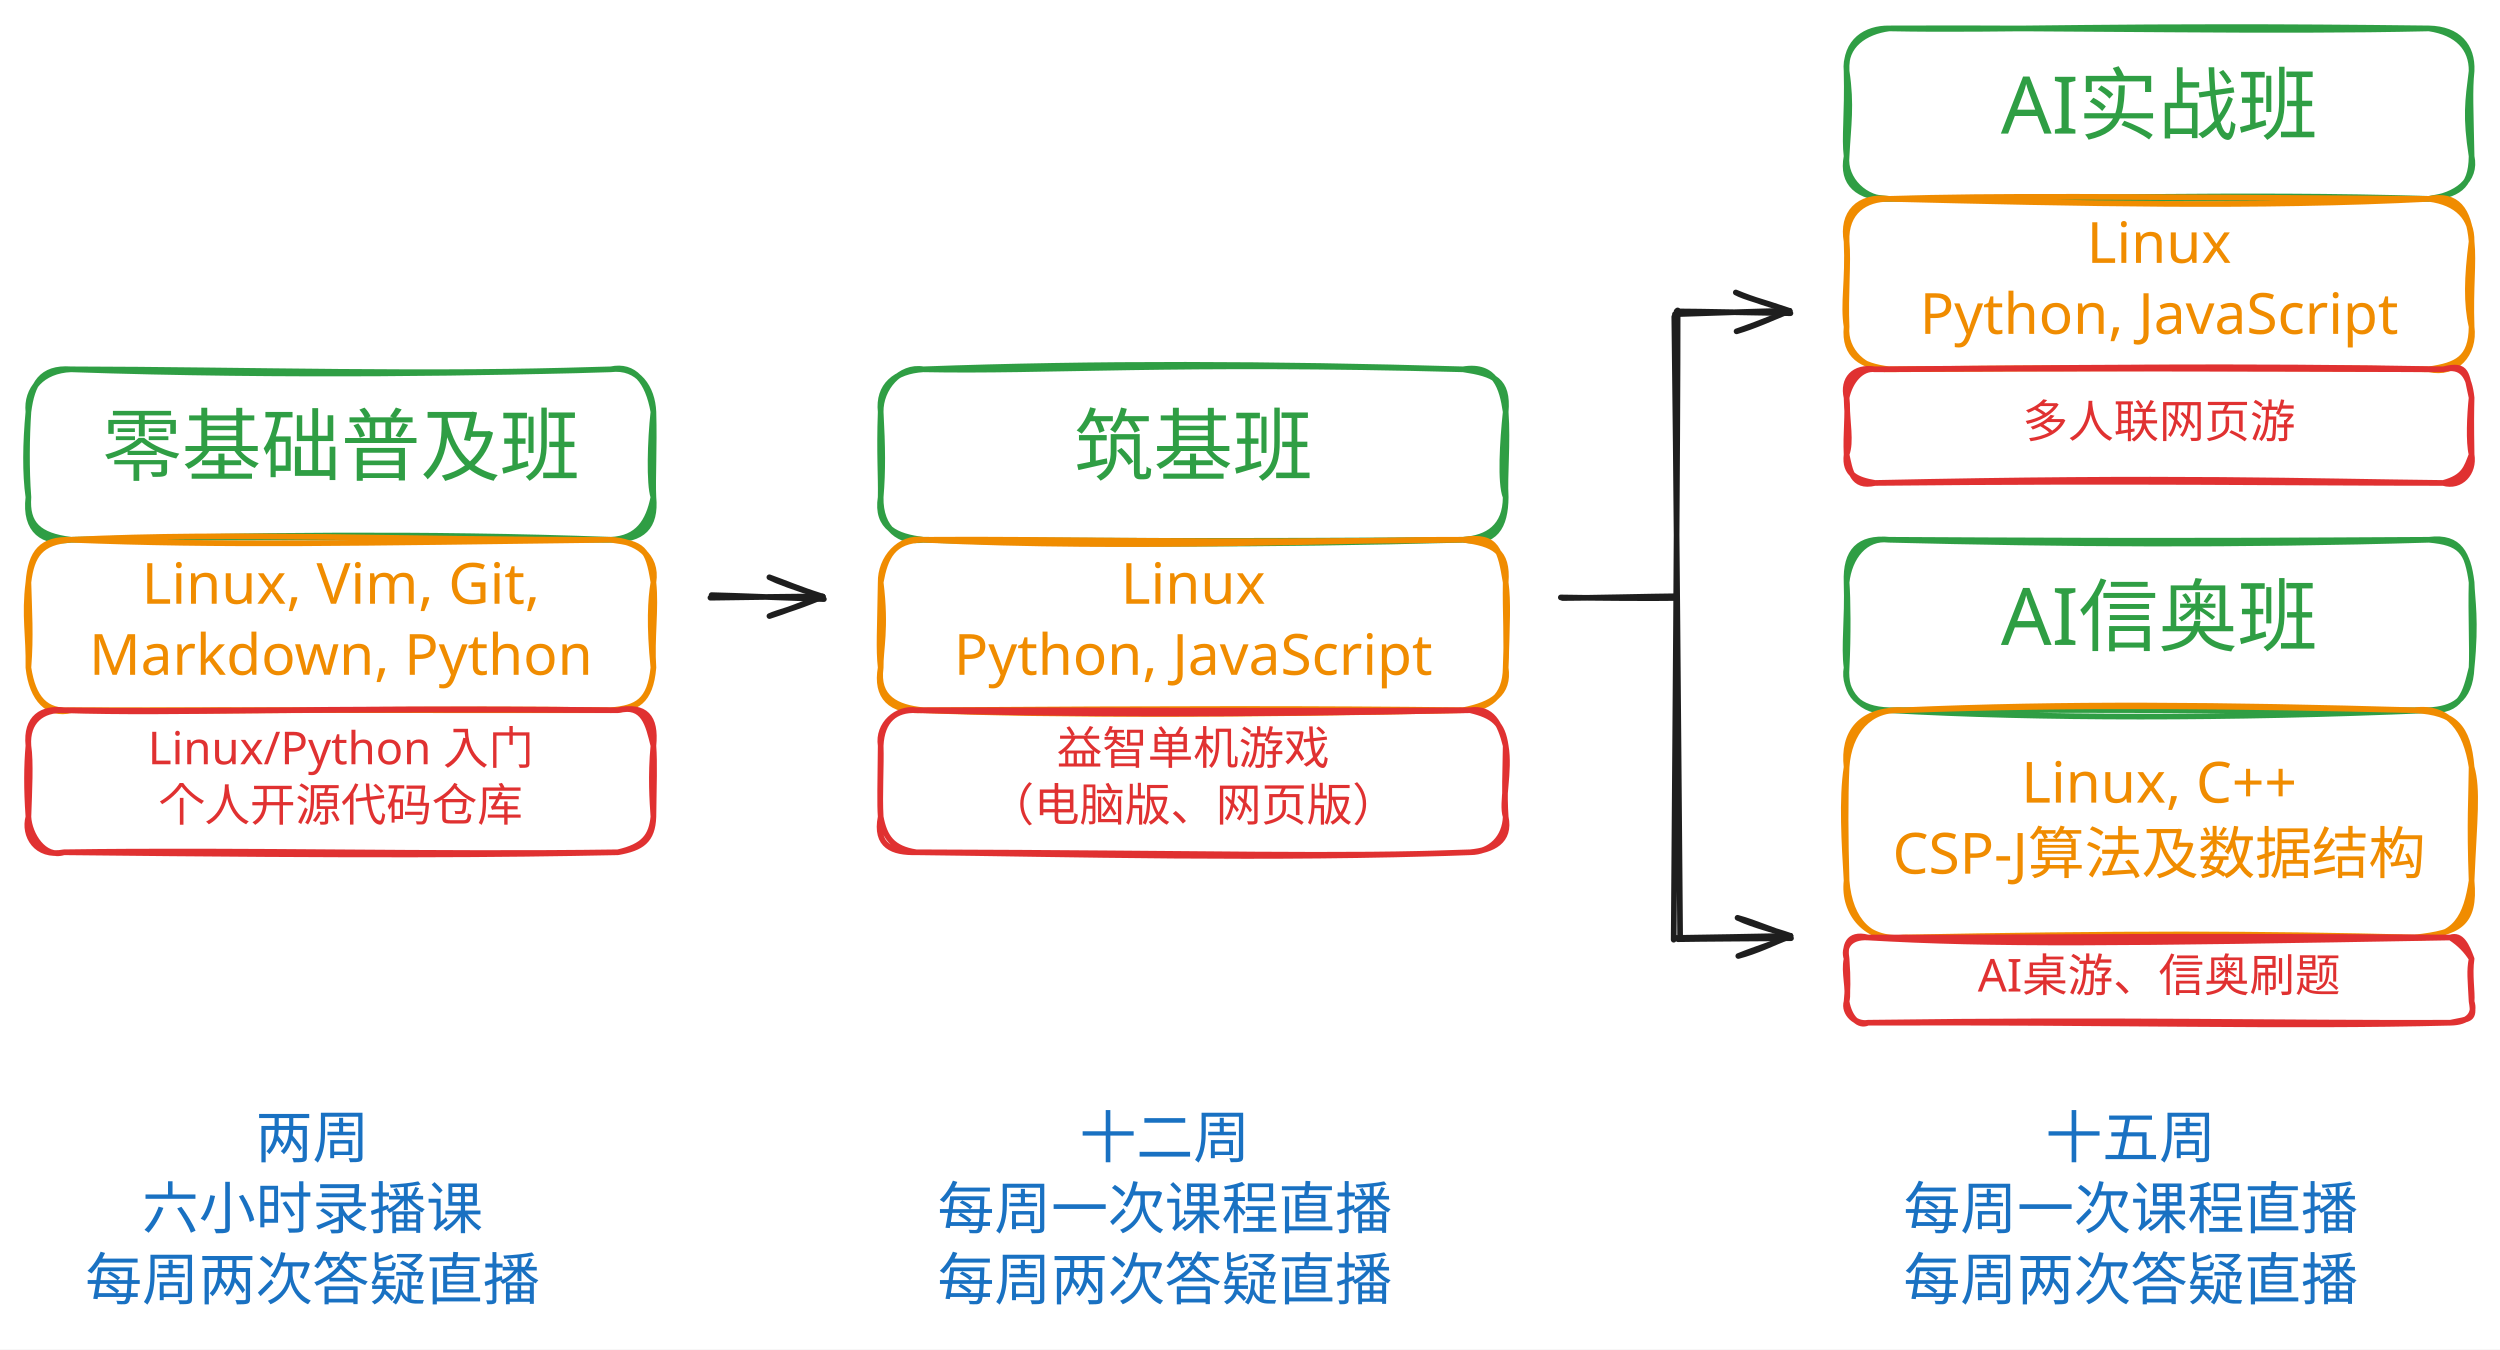
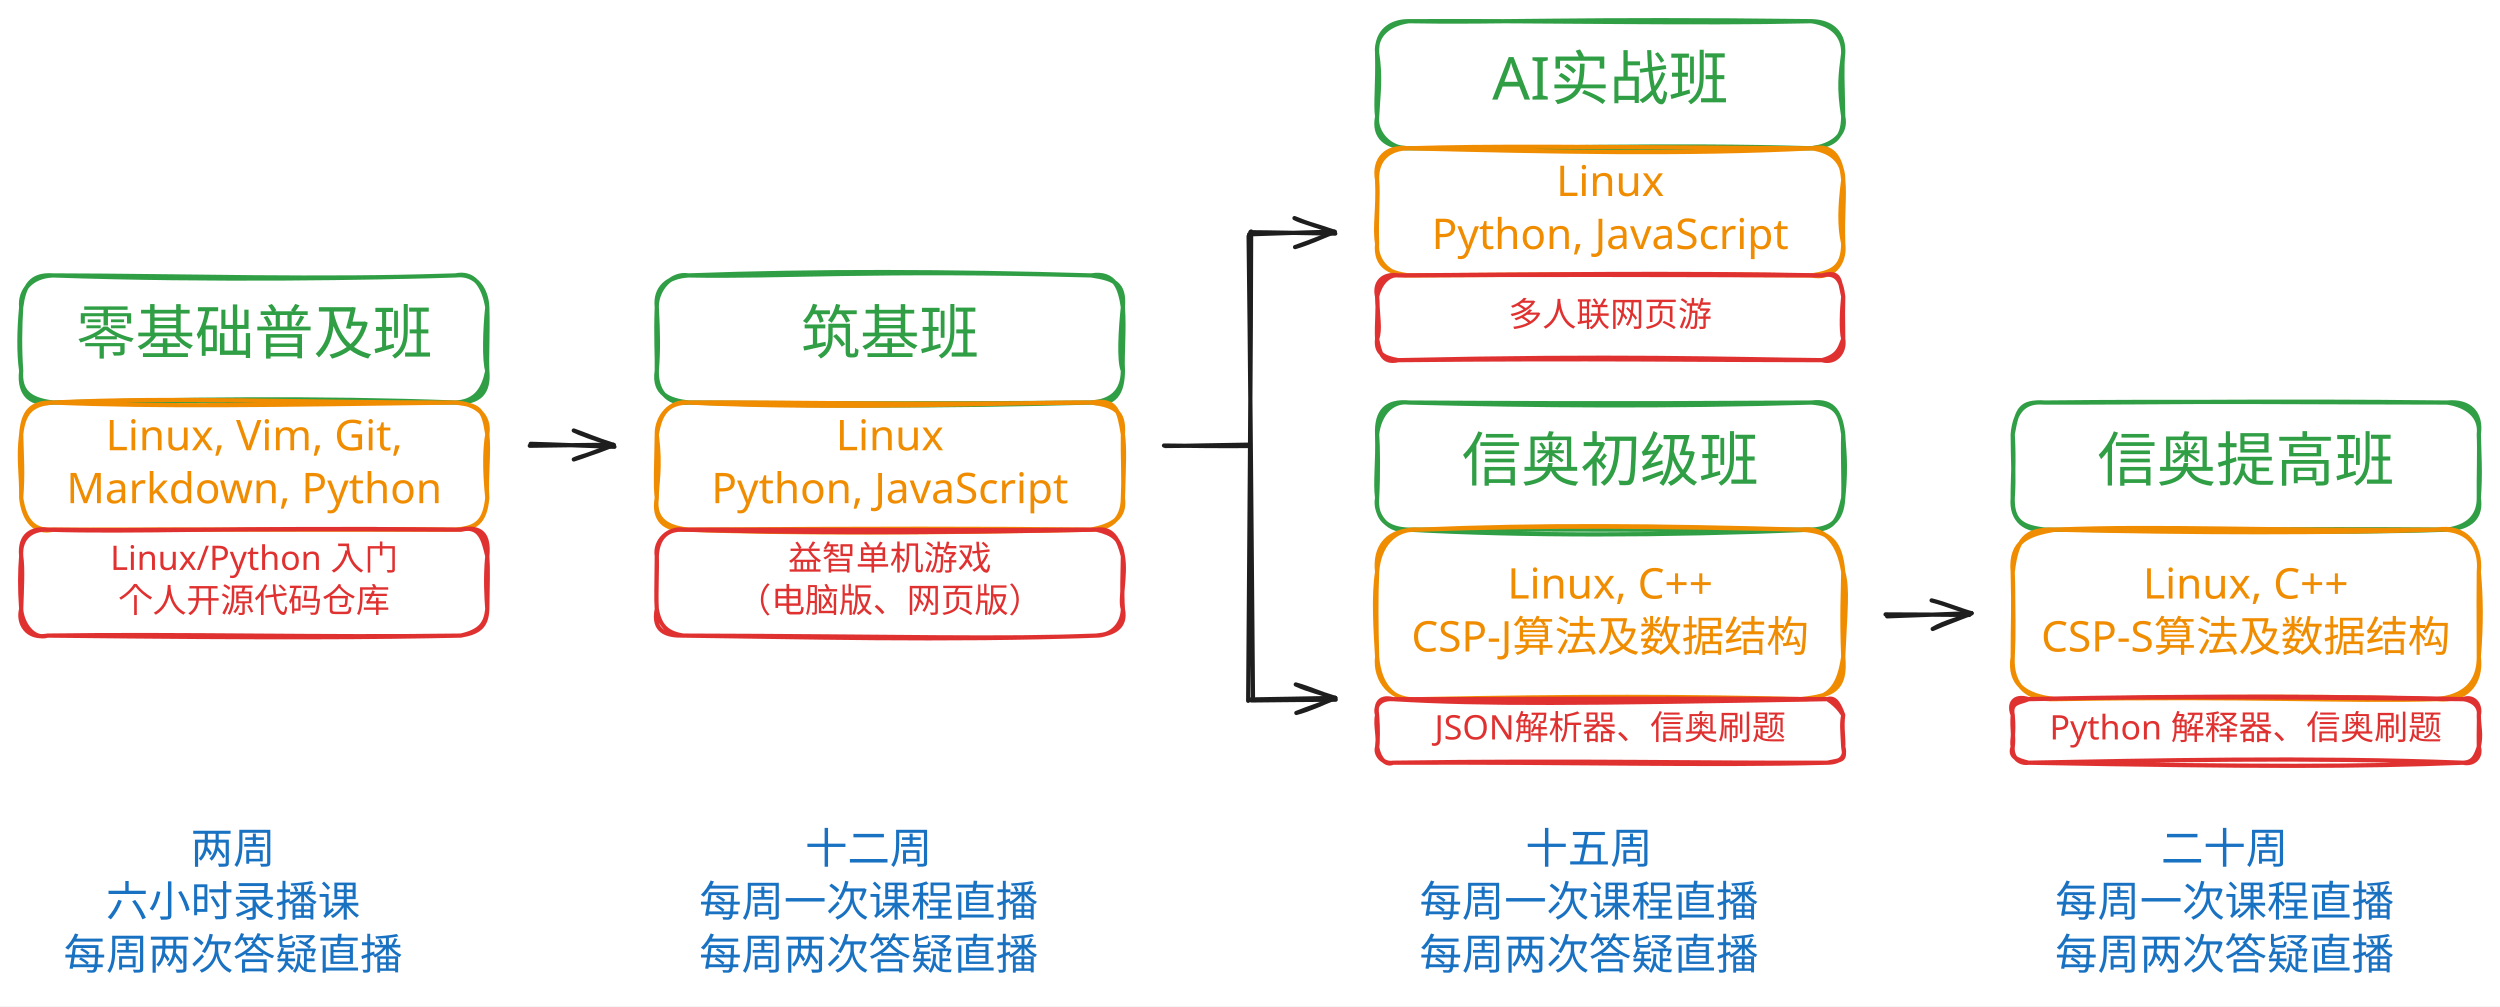
- <svg xmlns="http://www.w3.org/2000/svg" version="1.1" viewBox="0 0 880 475" width="1760" height="950">
+ <svg xmlns="http://www.w3.org/2000/svg" version="1.1" viewBox="0 0 1180 475" width="2360" height="950">
  <defs>
    <style class="style-fonts">
      @font-face {
        font-family: "Virgil";
        src: url("https://excalidraw.com/Virgil.woff2");
      }
      @font-face {
        font-family: "Cascadia";
        src: url("https://excalidraw.com/Cascadia.woff2");
      }
      @font-face {
        font-family: "Assistant";
        src: url("https://excalidraw.com/Assistant-Regular.woff2");
      }
    </style>
  </defs>
-   <rect x="0" y="0" width="880" height="475" fill="#ffffff" />
+   <rect x="0" y="0" width="1180" height="475" fill="#ffffff" />
  <g stroke-linecap="round" transform="translate(10 130) rotate(0 110 30)">
    <path d="M15 0 C78.32 0.13, 140.32 2.22, 205 0 M15 0 C90.58 2.64, 166.71 1.19, 205 0 M205 0 C213.19 -1.74, 218.09 4.14, 220 15 M205 0 C214.69 -1.17, 219.68 6.6, 220 15 M220 15 C218.88 25.07, 218.46 40.45, 220 45 M220 15 C220.36 27.52, 219.68 38.72, 220 45 M220 45 C220.97 55.49, 216.26 60.21, 205 60 M220 45 C218.26 53.61, 214.54 59.57, 205 60 M205 60 C147.3 59.85, 87.75 58.24, 15 60 M205 60 C139.39 57.55, 74.99 58.46, 15 60 M15 60 C3.48 58.56, -0.67 54.42, 0 45 M15 60 C5.23 61.43, -1.4 56.99, 0 45 M0 45 C-1.19 36.74, -1.03 25.9, 0 15 M0 45 C-0.76 35.08, -0.59 23.86, 0 15 M0 15 C1.27 5.12, 4.41 -0.74, 15 0 M0 15 C-0.81 7.07, 4.83 0.39, 15 0" stroke="#2f9e44" stroke-width="2" fill="none" />
  </g>
  <g transform="translate(36 142.5) rotate(0 84 17.5)">
    <text x="84" y="24.528" font-family="Virgil, Segoe UI Emoji" font-size="28px" fill="#2f9e44" text-anchor="middle" style="white-space: pre;" direction="ltr" dominant-baseline="alphabetic">零基础普及班</text>
  </g>
  <g stroke-linecap="round" transform="translate(10 190) rotate(0 110 30)">
    <path d="M15 0 C73.06 -2.81, 132.25 0.14, 205 0 M15 0 C66.51 2.13, 116.64 1.15, 205 0 M205 0 C213.64 0.32, 221.55 5.35, 220 15 M205 0 C216.36 1.48, 218.1 2.83, 220 15 M220 15 C219.01 20.91, 218.47 29.97, 220 45 M220 15 C220.99 24.06, 219.3 34.97, 220 45 M220 45 C218.73 56.89, 214.29 59.18, 205 60 M220 45 C218.97 57.09, 213.98 59.69, 205 60 M205 60 C144.76 59.11, 84.35 60.6, 15 60 M205 60 C145.65 60.06, 85.86 59.85, 15 60 M15 60 C6.07 60.81, 1.65 55.76, 0 45 M15 60 C7.08 62, 1.23 56.35, 0 45 M0 45 C0.21 33.81, -1.5 26.82, 0 15 M0 45 C0.9 33.76, 0.25 25, 0 15 M0 15 C0.84 4.18, 4.67 -0.3, 15 0 M0 15 C1.15 5.4, 4.3 0.71, 15 0" stroke="#f08c00" stroke-width="2" fill="none" />
  </g>
  <g transform="translate(34.84007 195) rotate(0 85.15993 25)">
    <text x="85.16" y="17.52" font-family="Virgil, Segoe UI Emoji" font-size="20px" fill="#f08c00" text-anchor="middle" style="white-space: pre;" direction="ltr" dominant-baseline="alphabetic">Linux, Vim, Git, </text>
    <text x="85.16" y="42.52" font-family="Virgil, Segoe UI Emoji" font-size="20px" fill="#f08c00" text-anchor="middle" style="white-space: pre;" direction="ltr" dominant-baseline="alphabetic">Markdown, Python</text>
  </g>
  <g stroke-linecap="round" transform="translate(310 130) rotate(0 110 30)">
    <path d="M15 0 C57.94 0.86, 103.41 -2.74, 205 0 M15 0 C75.5 -2.23, 137.3 -2.01, 205 0 M205 0 C216.45 -1.85, 218.73 6.56, 220 15 M205 0 C215.93 1.66, 220.97 3.74, 220 15 M220 15 C218.93 25.25, 217.98 40.06, 220 45 M220 15 C220.78 26.07, 219.57 37.21, 220 45 M220 45 C219.94 55.41, 216.38 61.78, 205 60 M220 45 C219.95 55.38, 213.75 59.43, 205 60 M205 60 C135.36 61.9, 70.49 61.81, 15 60 M205 60 C132.96 60.66, 61.3 60.33, 15 60 M15 60 C6.95 61.26, -0.25 56.28, 0 45 M15 60 C5.75 58.9, -1.71 55.88, 0 45 M0 45 C0.16 37.32, -0.53 29.74, 0 15 M0 45 C0.78 35.59, 0.66 27.45, 0 15 M0 15 C-0.99 5.75, 5.02 0.63, 15 0 M0 15 C-0.16 6.72, 6.86 -1.42, 15 0" stroke="#2f9e44" stroke-width="2" fill="none" />
  </g>
  <g transform="translate(378 142.5) rotate(0 42 17.5)">
    <text x="42" y="24.528" font-family="Virgil, Segoe UI Emoji" font-size="28px" fill="#2f9e44" text-anchor="middle" style="white-space: pre;" direction="ltr" dominant-baseline="alphabetic">筑基班</text>
  </g>
  <g stroke-linecap="round" transform="translate(310 190) rotate(0 110 30)">
    <path d="M15 0 C89.53 3.57, 164.93 -0.24, 205 0 M15 0 C62.93 -0.38, 108.77 1.33, 205 0 M205 0 C215.8 1.44, 220.84 3.9, 220 15 M205 0 C217.27 -1.95, 218.13 4.07, 220 15 M220 15 C220.9 21.97, 220.48 29.27, 220 45 M220 15 C219.82 25.16, 220.54 35.8, 220 45 M220 45 C219.96 55.33, 213.91 59.51, 205 60 M220 45 C221.31 54.19, 215.3 57.95, 205 60 M205 60 C133.87 61.61, 60.55 61.92, 15 60 M205 60 C154.94 59.41, 102.81 59.42, 15 60 M15 60 C5.65 59.04, -1.48 55.76, 0 45 M15 60 C3.35 60.61, -1.82 55.27, 0 45 M0 45 C-0.13 38.67, 2.03 31.49, 0 15 M0 45 C-0.75 38.5, -0.25 31.57, 0 15 M0 15 C-0.14 6.5, 6.62 -1.23, 15 0 M0 15 C1.59 6.21, 4.27 0.1, 15 0" stroke="#f08c00" stroke-width="2" fill="none" />
  </g>
  <g transform="translate(327.2501 195) rotate(0 92.74992 25)">
    <text x="92.75" y="17.52" font-family="Virgil, Segoe UI Emoji" font-size="20px" fill="#f08c00" text-anchor="middle" style="white-space: pre;" direction="ltr" dominant-baseline="alphabetic">Linux</text>
    <text x="92.75" y="42.52" font-family="Virgil, Segoe UI Emoji" font-size="20px" fill="#f08c00" text-anchor="middle" style="white-space: pre;" direction="ltr" dominant-baseline="alphabetic">Python, JavaScript</text>
  </g>
  <g stroke-linecap="round" transform="translate(10 250) rotate(0 110 25)">
    <path d="M12.5 0 C53.3 1.33, 92.43 -1.14, 207.5 0 M12.5 0 C56.18 0.67, 98.63 -0.65, 207.5 0 M207.5 0 C217.17 -1.86, 221.01 2.2, 220 12.5 M207.5 0 C216.72 -2.27, 218.14 5.06, 220 12.5 M220 12.5 C220.45 18.9, 220.14 26.16, 220 37.5 M220 12.5 C218.99 23.04, 219.63 32.23, 220 37.5 M220 37.5 C219.71 45.89, 215.89 48.53, 207.5 50 M220 37.5 C219.29 44.29, 216.69 47.91, 207.5 50 M207.5 50 C141.6 50.95, 77.29 49.08, 12.5 50 M207.5 50 C166.06 50.86, 122.27 51.21, 12.5 50 M12.5 50 C2.63 51.91, -1.78 44.09, 0 37.5 M12.5 50 C5.52 52.22, 0.32 43.75, 0 37.5 M0 37.5 C0.3 28.71, 0.87 18.17, 0 12.5 M0 37.5 C-0.7 27.61, -0.61 19.48, 0 12.5 M0 12.5 C-1.01 2.44, 4.91 -0.91, 12.5 0 M0 12.5 C-0.61 3.95, 4.8 -0.37, 12.5 0" stroke="#e03131" stroke-width="2" fill="none" />
  </g>
  <g transform="translate(51.00002 255) rotate(0 68.99998 20)">
    <text x="69" y="14.016" font-family="Virgil, Segoe UI Emoji" font-size="16px" fill="#e03131" text-anchor="middle" style="white-space: pre;" direction="ltr" dominant-baseline="alphabetic">Linux/Python 入门</text>
    <text x="69" y="34.016" font-family="Virgil, Segoe UI Emoji" font-size="16px" fill="#e03131" text-anchor="middle" style="white-space: pre;" direction="ltr" dominant-baseline="alphabetic">个人开源代码仓库</text>
  </g>
  <g stroke-linecap="round" transform="translate(310 250) rotate(0 110 25)">
    <path d="M12.5 0 C71.44 -0.09, 127.01 0.45, 207.5 0 M12.5 0 C63.15 1.28, 115.2 1.81, 207.5 0 M207.5 0 C215.13 -1.03, 218.01 4.52, 220 12.5 M207.5 0 C215.6 1.94, 218.85 4.55, 220 12.5 M220 12.5 C221.59 21.47, 218.38 32.73, 220 37.5 M220 12.5 C219.92 21.08, 219.45 29.68, 220 37.5 M220 37.5 C221.79 46.2, 215.48 49.23, 207.5 50 M220 37.5 C219.74 44.82, 214.72 49.96, 207.5 50 M207.5 50 C136.5 52.6, 64.6 50.58, 12.5 50 M207.5 50 C161.54 51.84, 116.31 50.29, 12.5 50 M12.5 50 C4.09 48.69, 1.35 44.66, 0 37.5 M12.5 50 C4.36 50.19, -2.07 47.89, 0 37.5 M0 37.5 C-0.45 29.84, 0.24 19.13, 0 12.5 M0 37.5 C-0.35 32.81, -0.12 26.36, 0 12.5 M0 12.5 C0.42 3.52, 5.23 -0.34, 12.5 0 M0 12.5 C-1.19 4.93, 5.69 -1.01, 12.5 0" stroke="#e03131" stroke-width="2" fill="none" />
  </g>
  <g transform="translate(348 255) rotate(0 72 20)">
    <text x="72" y="14.016" font-family="Virgil, Segoe UI Emoji" font-size="16px" fill="#e03131" text-anchor="middle" style="white-space: pre;" direction="ltr" dominant-baseline="alphabetic">益智单机游戏</text>
    <text x="72" y="34.016" font-family="Virgil, Segoe UI Emoji" font-size="16px" fill="#e03131" text-anchor="middle" style="white-space: pre;" direction="ltr" dominant-baseline="alphabetic">（电脑版、网页版）</text>
  </g>
  <g stroke-linecap="round" transform="translate(650 10) rotate(0 110 30)">
    <path d="M15 0 C55.93 0.82, 93.22 -1.38, 205 0 M15 0 C82.49 -0.35, 148.85 1.32, 205 0 M205 0 C215.3 0.24, 220.39 6.13, 220 15 M205 0 C215.03 1.5, 220.1 7.03, 220 15 M220 15 C218.66 25.74, 217.82 31.03, 220 45 M220 15 C219.29 21.69, 219.68 28.4, 220 45 M220 45 C221.88 53.58, 214.33 58.92, 205 60 M220 45 C219.85 56.54, 214.75 58.31, 205 60 M205 60 C139.48 57.96, 68.56 60.23, 15 60 M205 60 C163.87 60.12, 124.79 59.62, 15 60 M15 60 C3.98 59.46, -1.84 54.78, 0 45 M15 60 C6.76 60.51, -0.92 53.19, 0 45 M0 45 C0.55 34.2, 1.82 27.02, 0 15 M0 45 C-0.84 38.48, 0.37 30.38, 0 15 M0 15 C-0.88 6.04, 6.51 1.1, 15 0 M0 15 C-0.53 4.38, 6.85 -0.11, 15 0" stroke="#2f9e44" stroke-width="2" fill="none" />
  </g>
  <g transform="translate(701.186 22.5) rotate(0 58.814 17.5)">
    <text x="58.814" y="24.528" font-family="Virgil, Segoe UI Emoji" font-size="28px" fill="#2f9e44" text-anchor="middle" style="white-space: pre;" direction="ltr" dominant-baseline="alphabetic">AI实战班</text>
  </g>
  <g stroke-linecap="round" transform="translate(650 70) rotate(0 110 30)">
    <path d="M15 0 C81.48 1.66, 145.28 3.06, 205 0 M15 0 C53.41 -1.19, 91.72 -0.74, 205 0 M205 0 C215.02 1.31, 220.09 6.77, 220 15 M205 0 C214.89 -1.86, 219.04 3.74, 220 15 M220 15 C218.34 27.76, 218.15 36.95, 220 45 M220 15 C220.8 22.55, 219.53 30.98, 220 45 M220 45 C219.87 56.34, 214.78 58.53, 205 60 M220 45 C221.25 54.71, 214.45 62.11, 205 60 M205 60 C161.29 59.4, 120.87 59.1, 15 60 M205 60 C141.12 59.41, 77.33 59.57, 15 60 M15 60 C6.53 60.44, -0.8 53.43, 0 45 M15 60 C5.39 58.76, -0.99 55.45, 0 45 M0 45 C-1.32 36.89, 0.64 28.86, 0 15 M0 45 C-0.51 33.9, 0.69 22.32, 0 15 M0 15 C-0.46 4.46, 6.61 -0.09, 15 0 M0 15 C-1.77 5.16, 4.05 -1.34, 15 0" stroke="#f08c00" stroke-width="2" fill="none" />
  </g>
  <g transform="translate(667.2501 75) rotate(0 92.74992 25)">
    <text x="92.75" y="17.52" font-family="Virgil, Segoe UI Emoji" font-size="20px" fill="#f08c00" text-anchor="middle" style="white-space: pre;" direction="ltr" dominant-baseline="alphabetic">Linux</text>
    <text x="92.75" y="42.52" font-family="Virgil, Segoe UI Emoji" font-size="20px" fill="#f08c00" text-anchor="middle" style="white-space: pre;" direction="ltr" dominant-baseline="alphabetic">Python, JavaScript</text>
  </g>
  <g stroke-linecap="round" transform="translate(650 130) rotate(0 110 20)">
    <path d="M10 0 C72.45 -0.39, 139.69 -1.37, 210 0 M10 0 C72.37 -0.43, 134.76 -0.23, 210 0 M210 0 C216.57 -1.62, 219.16 2.23, 220 10 M210 0 C218.83 -2.23, 218.07 1.75, 220 10 M220 10 C219.35 16.01, 218.9 25.75, 220 30 M220 10 C219.87 15.24, 219.82 18.42, 220 30 M220 30 C221.09 36.42, 216.19 41.83, 210 40 M220 30 C218.18 34.67, 217.46 37.99, 210 40 M210 40 C163.15 39.5, 114.79 37.68, 10 40 M210 40 C156.09 40, 100.44 39.09, 10 40 M10 40 C3.68 38.92, -0.86 37.06, 0 30 M10 40 C1.85 41.9, 1.21 35.43, 0 30 M0 30 C1.66 25.47, 0.22 19.2, 0 10 M0 30 C-0.38 22.69, 0.65 15.88, 0 10 M0 10 C-1.54 3.48, 2.51 -1.17, 10 0 M0 10 C1.24 4.11, 5.27 -0.62, 10 0" stroke="#e03131" stroke-width="2" fill="none" />
  </g>
  <g transform="translate(712 140) rotate(0 48 10)">
    <text x="48" y="14.016" font-family="Virgil, Segoe UI Emoji" font-size="16px" fill="#e03131" text-anchor="middle" style="white-space: pre;" direction="ltr" dominant-baseline="alphabetic">多人联网页游</text>
  </g>
  <g stroke-linecap="round" transform="translate(650 190) rotate(0 110 30)">
    <path d="M15 0 C60.28 0.2, 101.01 0.64, 205 0 M15 0 C74.88 1.52, 136.83 2.04, 205 0 M205 0 C216.06 -1.38, 218.66 5.25, 220 15 M205 0 C215.91 1, 218.62 3.89, 220 15 M220 15 C220.16 21.03, 221.7 28.28, 220 45 M220 15 C219.69 26.26, 220.34 38.39, 220 45 M220 45 C219.45 56.82, 213.05 59.53, 205 60 M220 45 C217.84 53.8, 216.45 60.62, 205 60 M205 60 C134.97 63.01, 67.42 62.98, 15 60 M205 60 C148.97 60.3, 93.04 59.69, 15 60 M15 60 C4.11 59.69, -0.7 54.56, 0 45 M15 60 C5.48 61.64, -1.51 52.89, 0 45 M0 45 C0.59 34.01, 0.43 20.46, 0 15 M0 45 C-1 37.53, 0.41 28.11, 0 15 M0 15 C-0.44 3.97, 4.36 -0.97, 15 0 M0 15 C0.95 6.25, 6.46 -1.12, 15 0" stroke="#2f9e44" stroke-width="2" fill="none" />
  </g>
-   <g transform="translate(701.186 202.5) rotate(0 58.814 17.5)">
-     <text x="58.814" y="24.528" font-family="Virgil, Segoe UI Emoji" font-size="28px" fill="#2f9e44" text-anchor="middle" style="white-space: pre;" direction="ltr" dominant-baseline="alphabetic">AI信奥班</text>
+   <g transform="translate(690 202.5) rotate(0 70 17.5)">
+     <text x="70" y="24.528" font-family="Virgil, Segoe UI Emoji" font-size="28px" fill="#2f9e44" text-anchor="middle" style="white-space: pre;" direction="ltr" dominant-baseline="alphabetic">信奥初级班</text>
  </g>
  <g stroke-linecap="round" transform="translate(650 250) rotate(0 110 40)">
    <path d="M20 0 C76.87 -2.47, 131.76 -1.93, 200 0 M20 0 C80.93 -2.27, 140.13 -1.45, 200 0 M200 0 C214.12 0.87, 218.8 5.71, 220 20 M200 0 C212.12 -1.47, 218.02 7.07, 220 20 M220 20 C222.27 28.15, 220.95 38.16, 220 60 M220 20 C219.92 30.58, 219.22 39.11, 220 60 M220 60 C218.12 72.29, 214.59 80.54, 200 80 M220 60 C221.4 75.43, 215.5 78.27, 200 80 M200 80 C134.93 80.76, 70.42 81.56, 20 80 M200 80 C147.07 78.6, 94.69 78.54, 20 80 M20 80 C7.09 81.42, -1.32 71.5, 0 60 M20 80 C8.76 81.67, 1.14 74.27, 0 60 M0 60 C-0.77 47.16, -1.77 31.24, 0 20 M0 60 C-0.42 45.18, -0.52 30.92, 0 20 M0 20 C0.83 7.75, 7.93 -0.97, 20 0 M0 20 C-1.38 8.08, 4.72 -0.46, 20 0" stroke="#f08c00" stroke-width="2" fill="none" />
  </g>
  <g transform="translate(660.42 265) rotate(0 99.57997 25)">
    <text x="99.58" y="17.52" font-family="Virgil, Segoe UI Emoji" font-size="20px" fill="#f08c00" text-anchor="middle" style="white-space: pre;" direction="ltr" dominant-baseline="alphabetic">Linux, C++</text>
    <text x="99.58" y="42.52" font-family="Virgil, Segoe UI Emoji" font-size="20px" fill="#f08c00" text-anchor="middle" style="white-space: pre;" direction="ltr" dominant-baseline="alphabetic">CSP-J算法及数据结构</text>
  </g>
  <g stroke-linecap="round" transform="translate(650 330) rotate(0 110 15)">
    <path d="M7.5 0 C50.93 2.56, 94.66 2.12, 212.5 0 M7.5 0 C55.17 0.16, 101.6 -0.66, 212.5 0 M212.5 0 C216.44 -1.28, 218.28 2.85, 220 7.5 M212.5 0 C215.91 2.18, 218.22 4.68, 220 7.5 M220 7.5 C219.17 11.94, 219.6 14.46, 220 22.5 M220 7.5 C219.15 12.97, 220.33 19.43, 220 22.5 M220 22.5 C221.21 29.32, 219.38 28.49, 212.5 30 M220 22.5 C221.4 26.88, 218.87 29.91, 212.5 30 M212.5 30 C154.06 31.5, 94.68 29.65, 7.5 30 M212.5 30 C154.41 30.24, 95.36 28.78, 7.5 30 M7.5 30 C4.32 31.45, 0.99 28.31, 0 22.5 M7.5 30 C3.35 30.75, -1.25 26.77, 0 22.5 M0 22.5 C0.99 18.27, -1.08 12.22, 0 7.5 M0 22.5 C0.36 19.18, 0.52 14.68, 0 7.5 M0 7.5 C-1.2 3.73, 0.8 -0.4, 7.5 0 M0 7.5 C-0.76 3.21, 0.31 -1.81, 7.5 0" stroke="#e03131" stroke-width="2" fill="none" />
  </g>
-   <g transform="translate(694.392 335) rotate(0 65.60799 10)">
-     <text x="65.608" y="14.016" font-family="Virgil, Segoe UI Emoji" font-size="16px" fill="#e03131" text-anchor="middle" style="white-space: pre;" direction="ltr" dominant-baseline="alphabetic">AI桌游、信奥刷题</text>
+   <g transform="translate(675.104 335) rotate(0 84.89599 10)">
+     <text x="84.896" y="14.016" font-family="Virgil, Segoe UI Emoji" font-size="16px" fill="#e03131" text-anchor="middle" style="white-space: pre;" direction="ltr" dominant-baseline="alphabetic">JSON解析器、信奥刷题</text>
  </g>
  <g stroke-linecap="round">
-     <g transform="translate(550 210) rotate(0 20 0)">
+     <g transform="translate(550 210) rotate(0 19.72206 0.2146424)">
      <path d="M0.05 0.51 C6.7 0.55, 33.3 -0.09, 40.04 -0.13 M-0.59 0.3 C5.98 0.44, 32.79 0.67, 39.63 0.5" stroke="#1e1e1e" stroke-width="2" fill="none" />
    </g>
  </g>
  <mask />
  <g stroke-linecap="round">
-     <g transform="translate(590 110) rotate(0 0 110)">
+     <g transform="translate(590 110) rotate(0 0.2666764 110.0216)">
      <path d="M0.53 -0.73 C0.59 36.14, -0.59 184.13, -0.86 220.78 M-0.65 1.5 C-0.11 38.07, 1.09 182.63, 1.4 219.06" stroke="#1e1e1e" stroke-width="2" fill="none" />
    </g>
  </g>
  <mask />
  <g stroke-linecap="round">
-     <g transform="translate(590 110) rotate(0 20 0)">
+     <g transform="translate(590 110) rotate(0 19.90677 0.01062936)">
      <path d="M0.16 -0.39 C6.95 -0.39, 33.58 0.17, 40.23 0.26 M-0.42 0.6 C6.36 0.41, 33.22 -0.61, 39.92 -0.58" stroke="#1e1e1e" stroke-width="2" fill="none" />
    </g>
-     <g transform="translate(590 110) rotate(0 20 0)">
+     <g transform="translate(590 110) rotate(0 19.90677 0.01062936)">
      <path d="M21.27 6.63 C24.44 5.52, 29.51 3.77, 39.92 -0.58 M21.27 6.63 C27.54 4.82, 33.46 2.04, 39.92 -0.58" stroke="#1e1e1e" stroke-width="2" fill="none" />
    </g>
-     <g transform="translate(590 110) rotate(0 20 0)">
+     <g transform="translate(590 110) rotate(0 19.90677 0.01062936)">
      <path d="M21 -7.05 C24.26 -5.3, 29.39 -4.19, 39.92 -0.58 M21 -7.05 C27.31 -4.4, 33.32 -2.72, 39.92 -0.58" stroke="#1e1e1e" stroke-width="2" fill="none" />
    </g>
  </g>
  <mask />
  <g stroke-linecap="round">
-     <g transform="translate(590.6592 330.5842) rotate(0 19.67042 -0.2921049)">
+     <g transform="translate(590.6592 330.5842) rotate(0 19.55736 -0.5730393)">
      <path d="M0 0.02 C6.6 -0.12, 33.21 -0.27, 39.77 -0.33 M-0.66 -0.44 C5.89 -0.51, 32.95 -1.02, 39.57 -1.17" stroke="#1e1e1e" stroke-width="2" fill="none" />
    </g>
-     <g transform="translate(590.6592 330.5842) rotate(0 19.67042 -0.2921049)">
+     <g transform="translate(590.6592 330.5842) rotate(0 19.55736 -0.5730393)">
      <path d="M21.22 5.93 C27.35 4.34, 33.88 1.26, 39.57 -1.17 M21.22 5.93 C27.89 3.21, 33.84 1.59, 39.57 -1.17" stroke="#1e1e1e" stroke-width="2" fill="none" />
    </g>
-     <g transform="translate(590.6592 330.5842) rotate(0 19.67042 -0.2921049)">
+     <g transform="translate(590.6592 330.5842) rotate(0 19.55736 -0.5730393)">
      <path d="M20.95 -7.52 C27.23 -4.63, 33.85 -3.22, 39.57 -1.17 M20.95 -7.52 C27.72 -5.67, 33.76 -2.72, 39.57 -1.17" stroke="#1e1e1e" stroke-width="2" fill="none" />
    </g>
  </g>
  <mask />
  <g stroke-linecap="round">
-     <g transform="translate(250 210) rotate(0 19.96659 0.3652269)">
+     <g transform="translate(250 210) rotate(0 20.03143 0.1829954)">
      <path d="M0.48 -0.52 C7.23 -0.39, 33.36 0.69, 40 0.89 M0.07 0.4 C6.79 0.35, 32.92 -0.14, 39.6 0" stroke="#1e1e1e" stroke-width="2" fill="none" />
    </g>
-     <g transform="translate(250 210) rotate(0 19.96659 0.3652269)">
+     <g transform="translate(250 210) rotate(0 20.03143 0.1829954)">
      <path d="M20.84 6.86 C23.81 5.46, 28.96 4.54, 39.6 0 M20.84 6.86 C26.67 5, 31.18 3.17, 39.6 0" stroke="#1e1e1e" stroke-width="2" fill="none" />
    </g>
-     <g transform="translate(250 210) rotate(0 19.96659 0.3652269)">
+     <g transform="translate(250 210) rotate(0 20.03143 0.1829954)">
      <path d="M20.82 -6.8 C23.81 -5.34, 28.97 -3.41, 39.6 0 M20.82 -6.8 C26.59 -4.75, 31.11 -2.68, 39.6 0" stroke="#1e1e1e" stroke-width="2" fill="none" />
    </g>
  </g>
  <mask />
  <g transform="translate(30 390) rotate(0 80 37.5)">
    <text x="80" y="17.52" font-family="Virgil, Segoe UI Emoji" font-size="20px" fill="#1971c2" text-anchor="middle" style="white-space: pre;" direction="ltr" dominant-baseline="alphabetic">两周</text>
    <text x="80" y="42.52" font-family="Virgil, Segoe UI Emoji" font-size="20px" fill="#1971c2" text-anchor="middle" style="white-space: pre;" direction="ltr" dominant-baseline="alphabetic">六小时录播课</text>
    <text x="80" y="67.52" font-family="Virgil, Segoe UI Emoji" font-size="20px" fill="#1971c2" text-anchor="middle" style="white-space: pre;" direction="ltr" dominant-baseline="alphabetic">每周两次答疑直播</text>
  </g>
  <g transform="translate(330 390) rotate(0 80 37.5)">
    <text x="80" y="17.52" font-family="Virgil, Segoe UI Emoji" font-size="20px" fill="#1971c2" text-anchor="middle" style="white-space: pre;" direction="ltr" dominant-baseline="alphabetic">十二周</text>
    <text x="80" y="42.52" font-family="Virgil, Segoe UI Emoji" font-size="20px" fill="#1971c2" text-anchor="middle" style="white-space: pre;" direction="ltr" dominant-baseline="alphabetic">每周一次课程直播</text>
    <text x="80" y="67.52" font-family="Virgil, Segoe UI Emoji" font-size="20px" fill="#1971c2" text-anchor="middle" style="white-space: pre;" direction="ltr" dominant-baseline="alphabetic">每周两次答疑直播</text>
  </g>
  <g transform="translate(670 390) rotate(0 80 37.5)">
    <text x="80" y="17.52" font-family="Virgil, Segoe UI Emoji" font-size="20px" fill="#1971c2" text-anchor="middle" style="white-space: pre;" direction="ltr" dominant-baseline="alphabetic">十五周</text>
    <text x="80" y="42.52" font-family="Virgil, Segoe UI Emoji" font-size="20px" fill="#1971c2" text-anchor="middle" style="white-space: pre;" direction="ltr" dominant-baseline="alphabetic">每周一次课程直播</text>
    <text x="80" y="67.52" font-family="Virgil, Segoe UI Emoji" font-size="20px" fill="#1971c2" text-anchor="middle" style="white-space: pre;" direction="ltr" dominant-baseline="alphabetic">每周两次答疑直播</text>
  </g>
+   <g stroke-linecap="round" transform="translate(950 190) rotate(0 110 30)">
+     <path d="M15 0 C79.28 -0.72, 147.26 -0.03, 205 0 M15 0 C66.28 0.13, 116.53 -0.99, 205 0 M205 0 C214.41 1.41, 221.04 6.49, 220 15 M205 0 C215.96 -1.02, 221.4 5.21, 220 15 M220 15 C220.37 23.13, 219.86 35.36, 220 45 M220 15 C220.19 23.85, 220.89 33.52, 220 45 M220 45 C221.3 53.86, 216.86 59.02, 205 60 M220 45 C220.09 54.1, 214.18 58.75, 205 60 M205 60 C136.08 59.32, 63.91 60.53, 15 60 M205 60 C148.06 61.99, 91.92 60.41, 15 60 M15 60 C5.48 58.68, -0.3 56.81, 0 45 M15 60 C6.28 60.67, -0.96 55.94, 0 45 M0 45 C-0.11 37.5, 0.8 28.33, 0 15 M0 45 C0.7 35.4, 0.04 27.19, 0 15 M0 15 C0.93 4.29, 5.46 -0.92, 15 0 M0 15 C2.13 2.86, 3.66 -0.6, 15 0" stroke="#2f9e44" stroke-width="2" fill="none" />
+   </g>
+   <g transform="translate(990 202.5) rotate(0 70 17.5)">
+     <text x="70" y="24.528" font-family="Virgil, Segoe UI Emoji" font-size="28px" fill="#2f9e44" text-anchor="middle" style="white-space: pre;" direction="ltr" dominant-baseline="alphabetic">信奥提高班</text>
+   </g>
+   <g stroke-linecap="round" transform="translate(950 250) rotate(0 110 40)">
+     <path d="M20 0 C69.84 -2.07, 121.5 0.7, 200 0 M20 0 C85.02 1.59, 151.14 1.63, 200 0 M200 0 C214.17 -0.89, 221.22 6.85, 220 20 M200 0 C214.02 -2.27, 221.27 7.43, 220 20 M220 20 C219.91 27.87, 219.88 37.49, 220 60 M220 20 C221.04 31.57, 221.32 43.79, 220 60 M220 60 C220.08 72.55, 212.62 78.91, 200 80 M220 60 C221.59 72.67, 213.93 81.37, 200 80 M200 80 C156.48 81.23, 114.45 78.45, 20 80 M200 80 C132.81 77.83, 65 79.39, 20 80 M20 80 C7.78 80.58, -0.83 74.15, 0 60 M20 80 C6 78.41, -1.98 72.97, 0 60 M0 60 C0.01 44.88, 0.5 34.32, 0 20 M0 60 C0.56 49.24, 0.33 38.72, 0 20 M0 20 C1.85 4.8, 5.5 -0.52, 20 0 M0 20 C-1.35 5.31, 7.41 2.17, 20 0" stroke="#f08c00" stroke-width="2" fill="none" />
+   </g>
+   <g transform="translate(960.68 265) rotate(0 99.31997 25)">
+     <text x="99.32" y="17.52" font-family="Virgil, Segoe UI Emoji" font-size="20px" fill="#f08c00" text-anchor="middle" style="white-space: pre;" direction="ltr" dominant-baseline="alphabetic">Linux, C++</text>
+     <text x="99.32" y="42.52" font-family="Virgil, Segoe UI Emoji" font-size="20px" fill="#f08c00" text-anchor="middle" style="white-space: pre;" direction="ltr" dominant-baseline="alphabetic">CSP-S算法及数据结构</text>
+   </g>
+   <g stroke-linecap="round" transform="translate(950 330) rotate(0 110 15)">
+     <path d="M7.5 0 C51.6 -1, 92.58 -1.41, 212.5 0 M7.5 0 C83.79 -1.76, 159.87 -1.28, 212.5 0 M212.5 0 C218.1 -1.97, 221.11 3.17, 220 7.5 M212.5 0 C215.47 0.18, 220.64 2.36, 220 7.5 M220 7.5 C220.04 13.02, 221.33 16.58, 220 22.5 M220 7.5 C220.17 10.85, 219.87 14.39, 220 22.5 M220 22.5 C221.38 26.92, 218.02 31.19, 212.5 30 M220 22.5 C218.65 26.49, 217.54 29.9, 212.5 30 M212.5 30 C139.97 27.19, 63.27 28.99, 7.5 30 M212.5 30 C165.01 31.91, 116.14 32.02, 7.5 30 M7.5 30 C1.92 28.62, -1.72 27.19, 0 22.5 M7.5 30 C3.23 30.68, -0.46 27.65, 0 22.5 M0 22.5 C-0.64 19.03, 0.84 16.97, 0 7.5 M0 22.5 C0.66 17.83, -0.47 14.36, 0 7.5 M0 7.5 C-1.17 1.32, 3.15 1.88, 7.5 0 M0 7.5 C-2.08 2.22, 0.31 -2.14, 7.5 0" stroke="#e03131" stroke-width="2" fill="none" />
+   </g>
+   <g transform="translate(966.32 335) rotate(0 93.67999 10)">
+     <text x="93.68" y="14.016" font-family="Virgil, Segoe UI Emoji" font-size="16px" fill="#e03131" text-anchor="middle" style="white-space: pre;" direction="ltr" dominant-baseline="alphabetic">Python 解释器、信奥刷题</text>
+   </g>
+   <g transform="translate(970 390) rotate(0 80 37.5)">
+     <text x="80" y="17.52" font-family="Virgil, Segoe UI Emoji" font-size="20px" fill="#1971c2" text-anchor="middle" style="white-space: pre;" direction="ltr" dominant-baseline="alphabetic">二十周</text>
+     <text x="80" y="42.52" font-family="Virgil, Segoe UI Emoji" font-size="20px" fill="#1971c2" text-anchor="middle" style="white-space: pre;" direction="ltr" dominant-baseline="alphabetic">每周一次课程直播</text>
+     <text x="80" y="67.52" font-family="Virgil, Segoe UI Emoji" font-size="20px" fill="#1971c2" text-anchor="middle" style="white-space: pre;" direction="ltr" dominant-baseline="alphabetic">每周两次答疑直播</text>
+   </g>
+   <g stroke-linecap="round">
+     <g transform="translate(890.516 290.55) rotate(0 19.74488 -0.3822961)">
+       <path d="M-0.52 -0.55 C5.93 -0.6, 32.32 -0.34, 39.01 -0.29 M0.22 0.36 C6.8 0.14, 33.48 -0.87, 40.01 -1.12" stroke="#1e1e1e" stroke-width="2" fill="none" />
+     </g>
+     <g transform="translate(890.516 290.55) rotate(0 19.74488 -0.3822961)">
+       <path d="M21.72 6.33 C27.32 2.89, 35.36 1.36, 40.01 -1.12 M21.72 6.33 C28.47 3.27, 34.75 1.28, 40.01 -1.12" stroke="#1e1e1e" stroke-width="2" fill="none" />
+     </g>
+     <g transform="translate(890.516 290.55) rotate(0 19.74488 -0.3822961)">
+       <path d="M21.21 -7.16 C26.99 -5.74, 35.22 -2.41, 40.01 -1.12 M21.21 -7.16 C28.11 -5.42, 34.57 -2.61, 40.01 -1.12" stroke="#1e1e1e" stroke-width="2" fill="none" />
+     </g>
+   </g>
+   <mask />
</svg>
